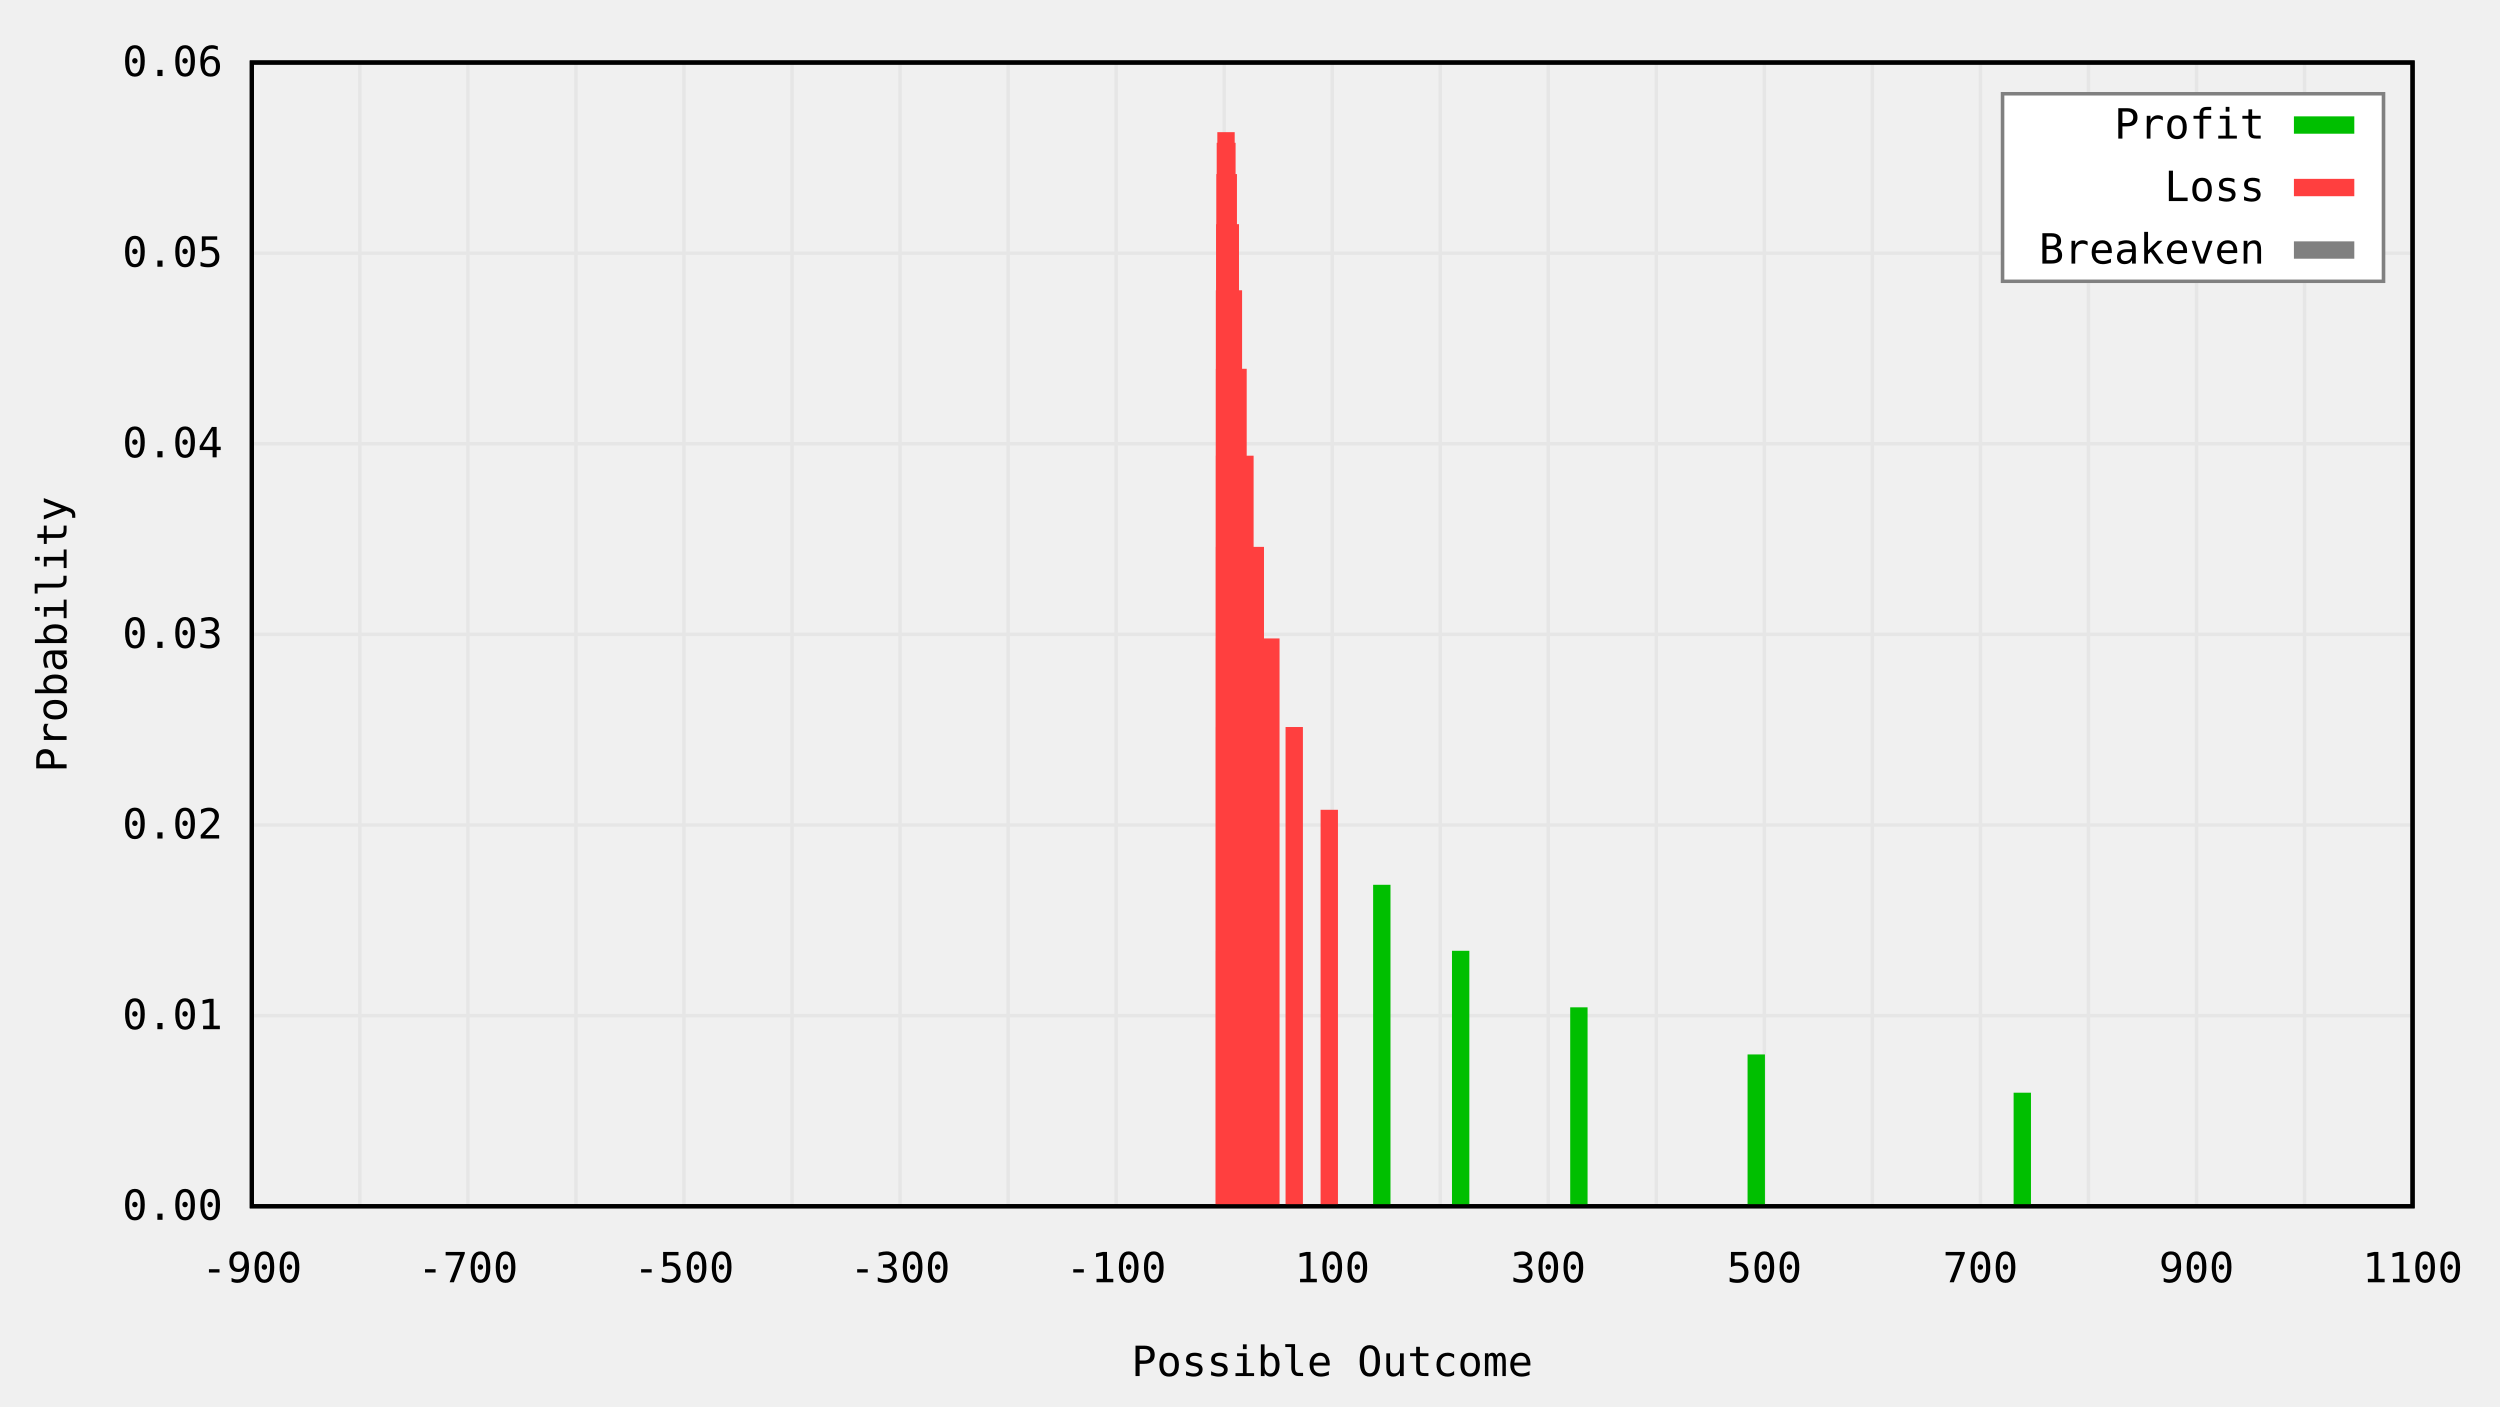
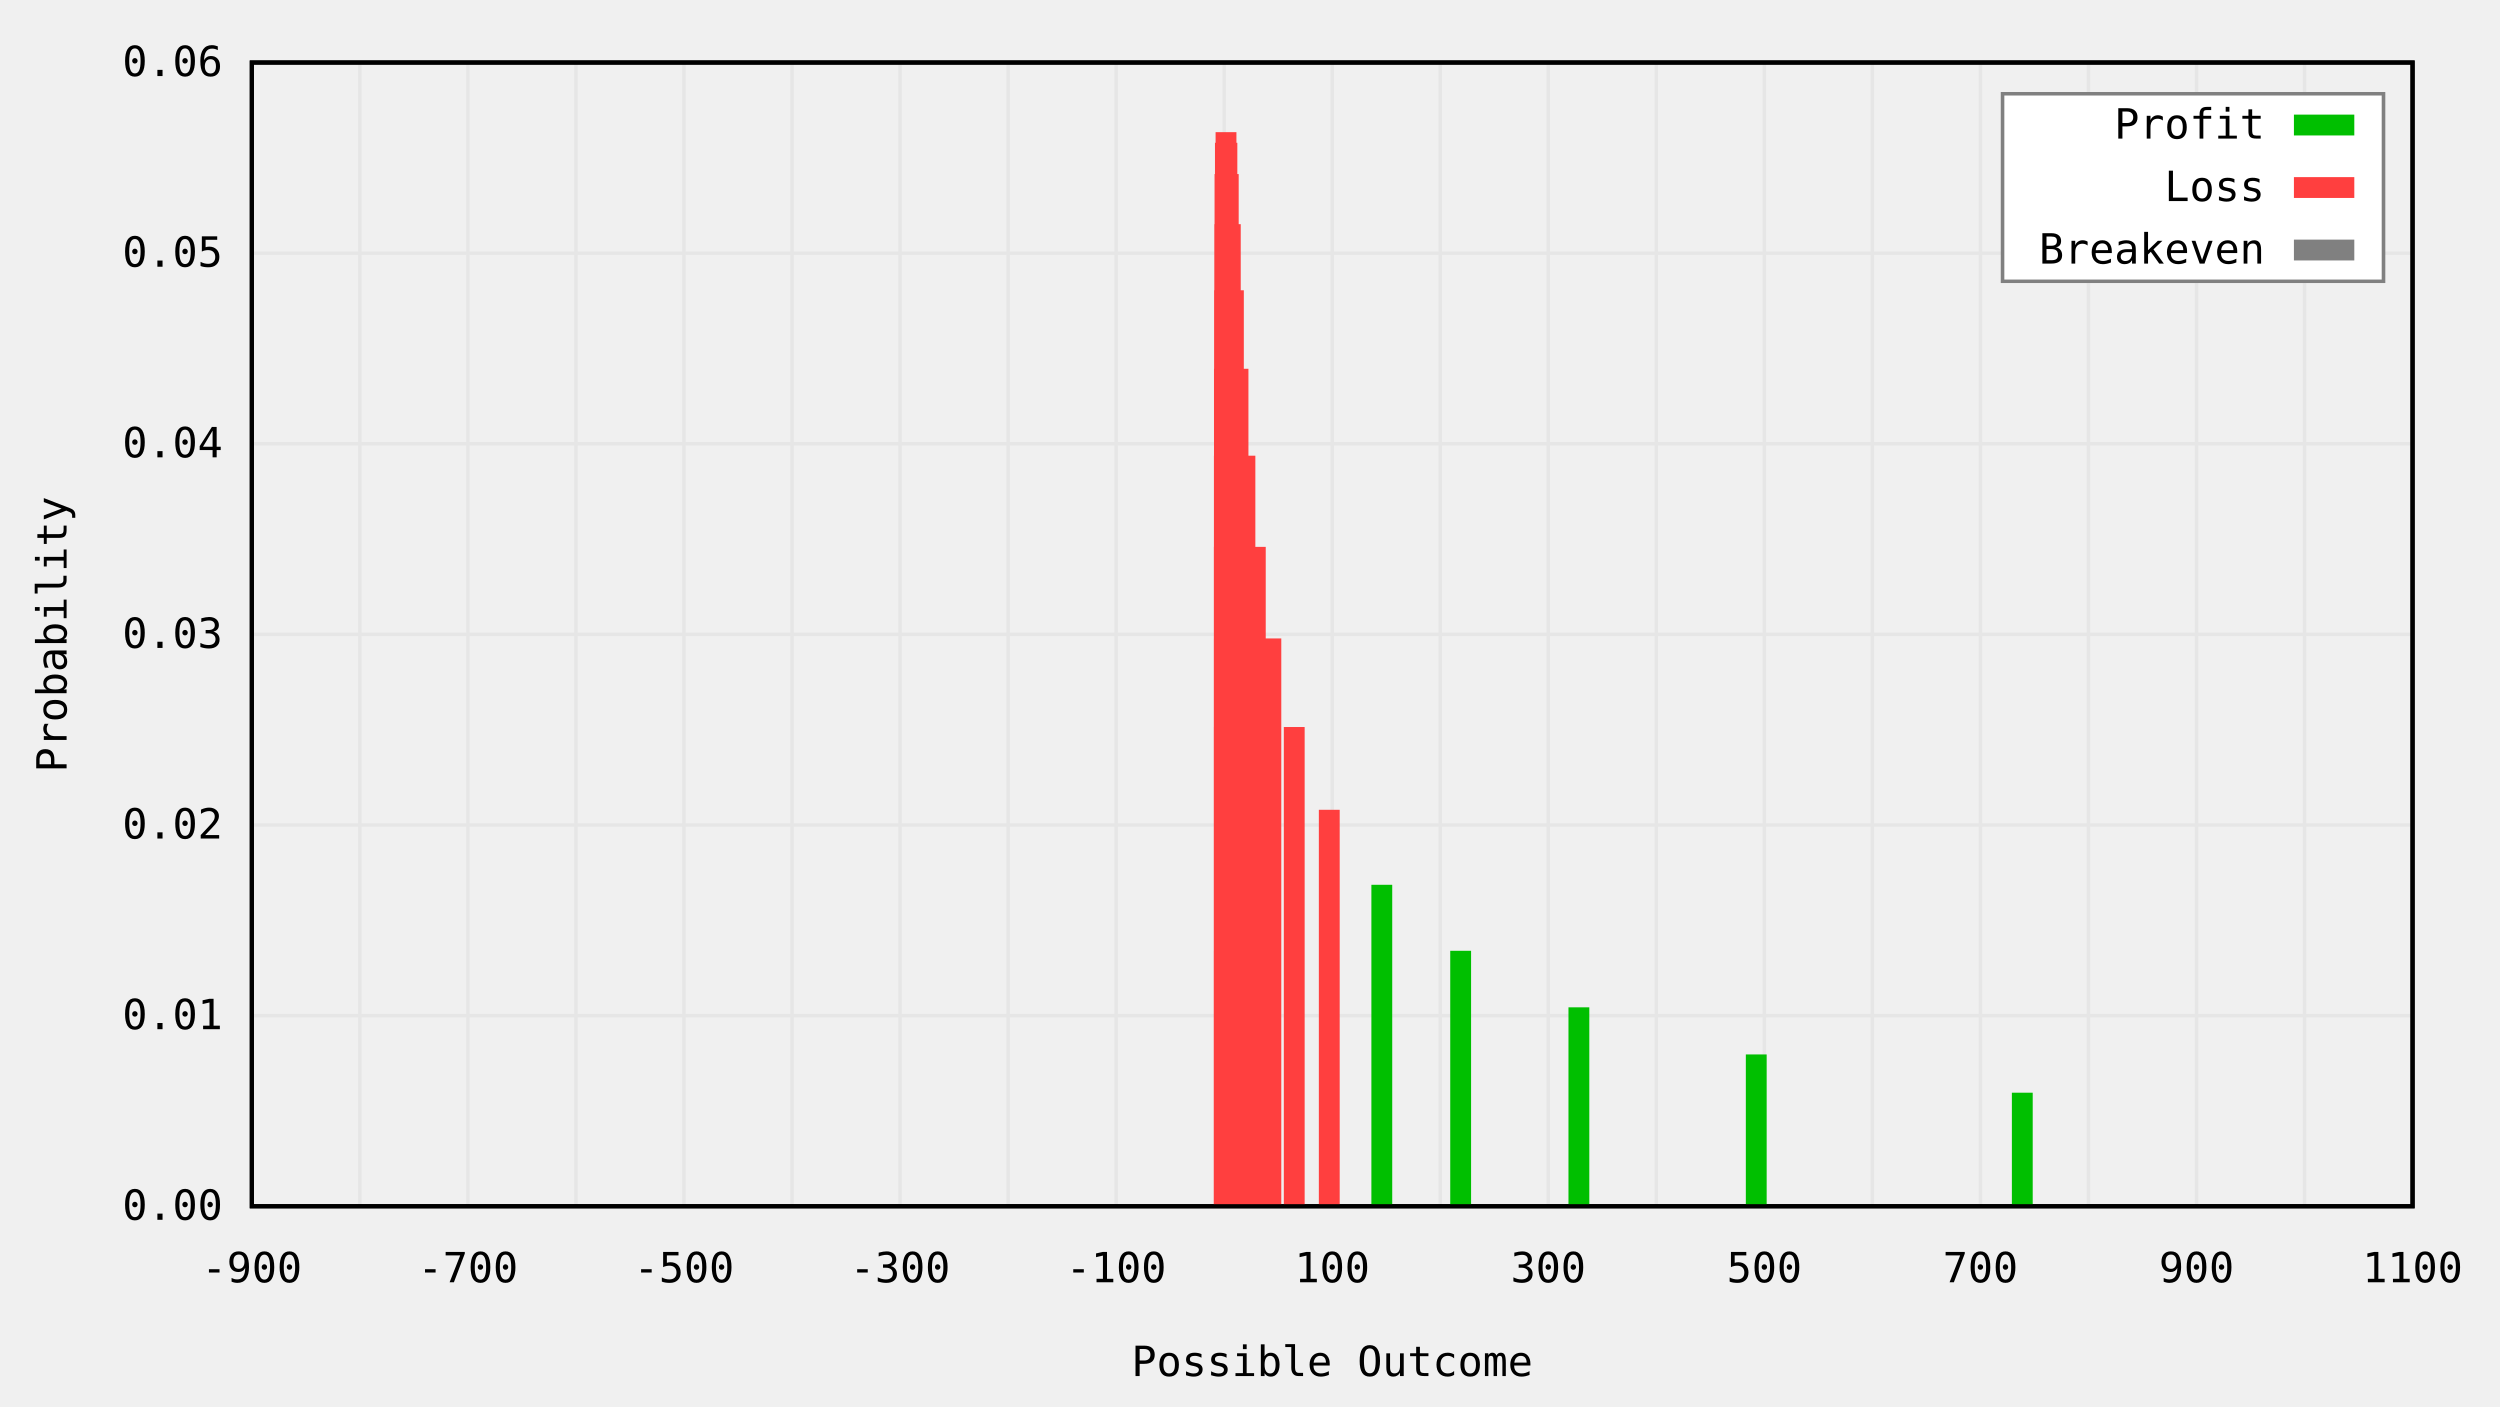
<svg xmlns="http://www.w3.org/2000/svg" xmlns:xlink="http://www.w3.org/1999/xlink" width="720" height="405" viewBox="0 0 720 405">
  <g id="gnuplot_canvas">
    <rect x="0" y="0" width="720" height="405" fill="none" />
    <defs>
      <circle id="gpDot" r="0.5" stroke-width="0.5" stroke="currentColor" />
      <path id="gpPt0" stroke-width="0.222" stroke="currentColor" d="M-1,0 h2 M0,-1 v2" />
      <path id="gpPt1" stroke-width="0.222" stroke="currentColor" d="M-1,-1 L1,1 M1,-1 L-1,1" />
      <path id="gpPt2" stroke-width="0.222" stroke="currentColor" d="M-1,0 L1,0 M0,-1 L0,1 M-1,-1 L1,1 M-1,1 L1,-1" />
      <rect id="gpPt3" stroke-width="0.222" stroke="currentColor" x="-1" y="-1" width="2" height="2" />
      <rect id="gpPt4" stroke-width="0.222" stroke="currentColor" fill="currentColor" x="-1" y="-1" width="2" height="2" />
      <circle id="gpPt5" stroke-width="0.222" stroke="currentColor" cx="0" cy="0" r="1" />
      <use xlink:href="#gpPt5" id="gpPt6" fill="currentColor" stroke="none" />
      <path id="gpPt7" stroke-width="0.222" stroke="currentColor" d="M0,-1.33 L-1.33,0.67 L1.33,0.67 z" />
      <use xlink:href="#gpPt7" id="gpPt8" fill="currentColor" stroke="none" />
      <use xlink:href="#gpPt7" id="gpPt9" stroke="currentColor" transform="rotate(180)" />
      <use xlink:href="#gpPt9" id="gpPt10" fill="currentColor" stroke="none" />
      <use xlink:href="#gpPt3" id="gpPt11" stroke="currentColor" transform="rotate(45)" />
      <use xlink:href="#gpPt11" id="gpPt12" fill="currentColor" stroke="none" />
      <path id="gpPt13" stroke-width="0.222" stroke="currentColor" d="M0,1.330 L1.265,0.411 L0.782,-1.067 L-0.782,-1.076 L-1.265,0.411 z" />
      <use xlink:href="#gpPt13" id="gpPt14" fill="currentColor" stroke="none" />
      <filter id="textbox" filterUnits="objectBoundingBox" x="0" y="0" height="1" width="1">
        <feFlood flood-color="white" flood-opacity="1" result="bgnd" />
        <feComposite in="SourceGraphic" in2="bgnd" operator="atop" />
      </filter>
      <filter id="greybox" filterUnits="objectBoundingBox" x="0" y="0" height="1" width="1">
        <feFlood flood-color="lightgrey" flood-opacity="1" result="grey" />
        <feComposite in="SourceGraphic" in2="grey" operator="atop" />
      </filter>
    </defs>
    <g fill="none" color="white" stroke="currentColor" stroke-width="1.00" stroke-linecap="butt" stroke-linejoin="miter">
</g>
    <g fill="none" color="white" stroke="currentColor" stroke-width="1.20" stroke-linecap="butt" stroke-linejoin="miter">
</g>
    <g fill="none" color="black" stroke="currentColor" stroke-width="1.20" stroke-linecap="butt" stroke-linejoin="miter">
</g>
    <g fill="none" color="black" stroke="black" stroke-width="1.00" stroke-linecap="butt" stroke-linejoin="miter">
</g>
    <g fill="none" color="black" stroke="currentColor" stroke-width="1.00" stroke-linecap="butt" stroke-linejoin="miter">
      <path stroke="rgb(230, 230, 230)" class="gridline" d="M72.53,347.40 L694.82,347.40  " />
    </g>
    <g fill="none" color="black" stroke="rgb(230, 230, 230)" stroke-width="1.20" stroke-linecap="butt" stroke-linejoin="miter">
</g>
    <g fill="none" color="black" stroke="currentColor" stroke-width="1.20" stroke-linecap="butt" stroke-linejoin="miter">
      <path stroke="black" d="M72.53,347.40 M694.82,347.40  " />
      <g transform="translate(64.14,351.30)" stroke="none" fill="black" font-family="monospace" font-size="12.00" text-anchor="end">
        <text>
          <tspan font-family="monospace">0.00</tspan>
        </text>
      </g>
    </g>
    <g fill="none" color="black" stroke="currentColor" stroke-width="1.20" stroke-linecap="butt" stroke-linejoin="miter">
</g>
    <g fill="none" color="black" stroke="black" stroke-width="1.00" stroke-linecap="butt" stroke-linejoin="miter">
</g>
    <g fill="none" color="black" stroke="currentColor" stroke-width="1.00" stroke-linecap="butt" stroke-linejoin="miter">
      <path stroke="rgb(230, 230, 230)" class="gridline" d="M72.53,292.50 L694.82,292.50  " />
    </g>
    <g fill="none" color="black" stroke="rgb(230, 230, 230)" stroke-width="1.20" stroke-linecap="butt" stroke-linejoin="miter">
</g>
    <g fill="none" color="black" stroke="currentColor" stroke-width="1.20" stroke-linecap="butt" stroke-linejoin="miter">
      <path stroke="black" d="M72.53,292.50 M694.82,292.50  " />
      <g transform="translate(64.14,296.40)" stroke="none" fill="black" font-family="monospace" font-size="12.00" text-anchor="end">
        <text>
          <tspan font-family="monospace">0.01</tspan>
        </text>
      </g>
    </g>
    <g fill="none" color="black" stroke="currentColor" stroke-width="1.20" stroke-linecap="butt" stroke-linejoin="miter">
</g>
    <g fill="none" color="black" stroke="black" stroke-width="1.00" stroke-linecap="butt" stroke-linejoin="miter">
</g>
    <g fill="none" color="black" stroke="currentColor" stroke-width="1.00" stroke-linecap="butt" stroke-linejoin="miter">
      <path stroke="rgb(230, 230, 230)" class="gridline" d="M72.53,237.60 L694.82,237.60  " />
    </g>
    <g fill="none" color="black" stroke="rgb(230, 230, 230)" stroke-width="1.20" stroke-linecap="butt" stroke-linejoin="miter">
</g>
    <g fill="none" color="black" stroke="currentColor" stroke-width="1.20" stroke-linecap="butt" stroke-linejoin="miter">
      <path stroke="black" d="M72.53,237.60 M694.82,237.60  " />
      <g transform="translate(64.14,241.50)" stroke="none" fill="black" font-family="monospace" font-size="12.00" text-anchor="end">
        <text>
          <tspan font-family="monospace">0.02</tspan>
        </text>
      </g>
    </g>
    <g fill="none" color="black" stroke="currentColor" stroke-width="1.20" stroke-linecap="butt" stroke-linejoin="miter">
</g>
    <g fill="none" color="black" stroke="black" stroke-width="1.00" stroke-linecap="butt" stroke-linejoin="miter">
</g>
    <g fill="none" color="black" stroke="currentColor" stroke-width="1.00" stroke-linecap="butt" stroke-linejoin="miter">
      <path stroke="rgb(230, 230, 230)" class="gridline" d="M72.53,182.70 L694.82,182.70  " />
    </g>
    <g fill="none" color="black" stroke="rgb(230, 230, 230)" stroke-width="1.20" stroke-linecap="butt" stroke-linejoin="miter">
</g>
    <g fill="none" color="black" stroke="currentColor" stroke-width="1.20" stroke-linecap="butt" stroke-linejoin="miter">
      <path stroke="black" d="M72.53,182.70 M694.82,182.70  " />
      <g transform="translate(64.14,186.60)" stroke="none" fill="black" font-family="monospace" font-size="12.00" text-anchor="end">
        <text>
          <tspan font-family="monospace">0.03</tspan>
        </text>
      </g>
    </g>
    <g fill="none" color="black" stroke="currentColor" stroke-width="1.20" stroke-linecap="butt" stroke-linejoin="miter">
</g>
    <g fill="none" color="black" stroke="black" stroke-width="1.00" stroke-linecap="butt" stroke-linejoin="miter">
</g>
    <g fill="none" color="black" stroke="currentColor" stroke-width="1.00" stroke-linecap="butt" stroke-linejoin="miter">
      <path stroke="rgb(230, 230, 230)" class="gridline" d="M72.53,127.81 L694.82,127.81  " />
    </g>
    <g fill="none" color="black" stroke="rgb(230, 230, 230)" stroke-width="1.20" stroke-linecap="butt" stroke-linejoin="miter">
</g>
    <g fill="none" color="black" stroke="currentColor" stroke-width="1.20" stroke-linecap="butt" stroke-linejoin="miter">
      <path stroke="black" d="M72.53,127.81 M694.82,127.81  " />
      <g transform="translate(64.14,131.71)" stroke="none" fill="black" font-family="monospace" font-size="12.00" text-anchor="end">
        <text>
          <tspan font-family="monospace">0.04</tspan>
        </text>
      </g>
    </g>
    <g fill="none" color="black" stroke="currentColor" stroke-width="1.20" stroke-linecap="butt" stroke-linejoin="miter">
</g>
    <g fill="none" color="black" stroke="black" stroke-width="1.00" stroke-linecap="butt" stroke-linejoin="miter">
</g>
    <g fill="none" color="black" stroke="currentColor" stroke-width="1.00" stroke-linecap="butt" stroke-linejoin="miter">
      <path stroke="rgb(230, 230, 230)" class="gridline" d="M72.53,72.91 L576.75,72.91 M686.43,72.91 L694.82,72.91  " />
    </g>
    <g fill="none" color="black" stroke="rgb(230, 230, 230)" stroke-width="1.20" stroke-linecap="butt" stroke-linejoin="miter">
</g>
    <g fill="none" color="black" stroke="currentColor" stroke-width="1.20" stroke-linecap="butt" stroke-linejoin="miter">
      <path stroke="black" d="M72.53,72.91 M694.82,72.91  " />
      <g transform="translate(64.14,76.81)" stroke="none" fill="black" font-family="monospace" font-size="12.00" text-anchor="end">
        <text>
          <tspan font-family="monospace">0.05</tspan>
        </text>
      </g>
    </g>
    <g fill="none" color="black" stroke="currentColor" stroke-width="1.20" stroke-linecap="butt" stroke-linejoin="miter">
</g>
    <g fill="none" color="black" stroke="black" stroke-width="1.00" stroke-linecap="butt" stroke-linejoin="miter">
</g>
    <g fill="none" color="black" stroke="currentColor" stroke-width="1.00" stroke-linecap="butt" stroke-linejoin="miter">
      <path stroke="rgb(230, 230, 230)" class="gridline" d="M72.53,18.01 L694.82,18.01  " />
    </g>
    <g fill="none" color="black" stroke="rgb(230, 230, 230)" stroke-width="1.20" stroke-linecap="butt" stroke-linejoin="miter">
</g>
    <g fill="none" color="black" stroke="currentColor" stroke-width="1.20" stroke-linecap="butt" stroke-linejoin="miter">
      <path stroke="black" d="M72.53,18.01 M694.82,18.01  " />
      <g transform="translate(64.14,21.91)" stroke="none" fill="black" font-family="monospace" font-size="12.00" text-anchor="end">
        <text>
          <tspan font-family="monospace">0.06</tspan>
        </text>
      </g>
    </g>
    <g fill="none" color="black" stroke="currentColor" stroke-width="1.20" stroke-linecap="butt" stroke-linejoin="miter">
</g>
    <g fill="none" color="black" stroke="black" stroke-width="1.00" stroke-linecap="butt" stroke-linejoin="miter">
</g>
    <g fill="none" color="black" stroke="currentColor" stroke-width="1.00" stroke-linecap="butt" stroke-linejoin="miter">
      <path stroke="rgb(230, 230, 230)" class="gridline" d="M72.53,347.40 L72.53,18.01  " />
    </g>
    <g fill="none" color="black" stroke="rgb(230, 230, 230)" stroke-width="1.20" stroke-linecap="butt" stroke-linejoin="miter">
</g>
    <g fill="none" color="black" stroke="currentColor" stroke-width="1.20" stroke-linecap="butt" stroke-linejoin="miter">
      <path stroke="black" d="M72.53,347.40 M72.53,18.01  " />
      <g transform="translate(72.53,369.30)" stroke="none" fill="black" font-family="monospace" font-size="12.00" text-anchor="middle">
        <text>
          <tspan font-family="monospace">-900</tspan>
        </text>
      </g>
    </g>
    <g fill="none" color="black" stroke="currentColor" stroke-width="1.20" stroke-linecap="butt" stroke-linejoin="miter">
</g>
    <g fill="none" color="black" stroke="black" stroke-width="1.00" stroke-linecap="butt" stroke-linejoin="miter">
</g>
    <g fill="none" color="black" stroke="currentColor" stroke-width="1.00" stroke-linecap="butt" stroke-linejoin="miter">
      <path stroke="rgb(230, 230, 230)" class="gridline" d="M103.64,347.40 L103.64,18.01  " />
    </g>
    <g fill="none" color="black" stroke="rgb(230, 230, 230)" stroke-width="1.20" stroke-linecap="butt" stroke-linejoin="miter">
</g>
    <g fill="none" color="black" stroke="currentColor" stroke-width="1.20" stroke-linecap="butt" stroke-linejoin="miter">
      <path stroke="black" d="M103.64,347.40 M103.64,18.01  " />
    </g>
    <g fill="none" color="black" stroke="black" stroke-width="1.00" stroke-linecap="butt" stroke-linejoin="miter">
</g>
    <g fill="none" color="black" stroke="currentColor" stroke-width="1.00" stroke-linecap="butt" stroke-linejoin="miter">
      <path stroke="rgb(230, 230, 230)" class="gridline" d="M134.76,347.40 L134.76,18.01  " />
    </g>
    <g fill="none" color="black" stroke="rgb(230, 230, 230)" stroke-width="1.20" stroke-linecap="butt" stroke-linejoin="miter">
</g>
    <g fill="none" color="black" stroke="currentColor" stroke-width="1.20" stroke-linecap="butt" stroke-linejoin="miter">
      <path stroke="black" d="M134.76,347.40 M134.76,18.01  " />
      <g transform="translate(134.76,369.30)" stroke="none" fill="black" font-family="monospace" font-size="12.00" text-anchor="middle">
        <text>
          <tspan font-family="monospace">-700</tspan>
        </text>
      </g>
    </g>
    <g fill="none" color="black" stroke="currentColor" stroke-width="1.20" stroke-linecap="butt" stroke-linejoin="miter">
</g>
    <g fill="none" color="black" stroke="black" stroke-width="1.00" stroke-linecap="butt" stroke-linejoin="miter">
</g>
    <g fill="none" color="black" stroke="currentColor" stroke-width="1.00" stroke-linecap="butt" stroke-linejoin="miter">
      <path stroke="rgb(230, 230, 230)" class="gridline" d="M165.87,347.40 L165.87,18.01  " />
    </g>
    <g fill="none" color="black" stroke="rgb(230, 230, 230)" stroke-width="1.20" stroke-linecap="butt" stroke-linejoin="miter">
</g>
    <g fill="none" color="black" stroke="currentColor" stroke-width="1.20" stroke-linecap="butt" stroke-linejoin="miter">
      <path stroke="black" d="M165.87,347.40 M165.87,18.01  " />
    </g>
    <g fill="none" color="black" stroke="black" stroke-width="1.00" stroke-linecap="butt" stroke-linejoin="miter">
</g>
    <g fill="none" color="black" stroke="currentColor" stroke-width="1.00" stroke-linecap="butt" stroke-linejoin="miter">
      <path stroke="rgb(230, 230, 230)" class="gridline" d="M196.99,347.40 L196.99,18.01  " />
    </g>
    <g fill="none" color="black" stroke="rgb(230, 230, 230)" stroke-width="1.20" stroke-linecap="butt" stroke-linejoin="miter">
</g>
    <g fill="none" color="black" stroke="currentColor" stroke-width="1.20" stroke-linecap="butt" stroke-linejoin="miter">
      <path stroke="black" d="M196.99,347.40 M196.99,18.01  " />
      <g transform="translate(196.99,369.30)" stroke="none" fill="black" font-family="monospace" font-size="12.00" text-anchor="middle">
        <text>
          <tspan font-family="monospace">-500</tspan>
        </text>
      </g>
    </g>
    <g fill="none" color="black" stroke="currentColor" stroke-width="1.20" stroke-linecap="butt" stroke-linejoin="miter">
</g>
    <g fill="none" color="black" stroke="black" stroke-width="1.00" stroke-linecap="butt" stroke-linejoin="miter">
</g>
    <g fill="none" color="black" stroke="currentColor" stroke-width="1.00" stroke-linecap="butt" stroke-linejoin="miter">
      <path stroke="rgb(230, 230, 230)" class="gridline" d="M228.10,347.40 L228.10,18.01  " />
    </g>
    <g fill="none" color="black" stroke="rgb(230, 230, 230)" stroke-width="1.20" stroke-linecap="butt" stroke-linejoin="miter">
</g>
    <g fill="none" color="black" stroke="currentColor" stroke-width="1.20" stroke-linecap="butt" stroke-linejoin="miter">
      <path stroke="black" d="M228.10,347.40 M228.10,18.01  " />
    </g>
    <g fill="none" color="black" stroke="black" stroke-width="1.00" stroke-linecap="butt" stroke-linejoin="miter">
</g>
    <g fill="none" color="black" stroke="currentColor" stroke-width="1.00" stroke-linecap="butt" stroke-linejoin="miter">
      <path stroke="rgb(230, 230, 230)" class="gridline" d="M259.22,347.40 L259.22,18.01  " />
    </g>
    <g fill="none" color="black" stroke="rgb(230, 230, 230)" stroke-width="1.20" stroke-linecap="butt" stroke-linejoin="miter">
</g>
    <g fill="none" color="black" stroke="currentColor" stroke-width="1.20" stroke-linecap="butt" stroke-linejoin="miter">
      <path stroke="black" d="M259.22,347.40 M259.22,18.01  " />
      <g transform="translate(259.22,369.30)" stroke="none" fill="black" font-family="monospace" font-size="12.00" text-anchor="middle">
        <text>
          <tspan font-family="monospace">-300</tspan>
        </text>
      </g>
    </g>
    <g fill="none" color="black" stroke="currentColor" stroke-width="1.20" stroke-linecap="butt" stroke-linejoin="miter">
</g>
    <g fill="none" color="black" stroke="black" stroke-width="1.00" stroke-linecap="butt" stroke-linejoin="miter">
</g>
    <g fill="none" color="black" stroke="currentColor" stroke-width="1.00" stroke-linecap="butt" stroke-linejoin="miter">
      <path stroke="rgb(230, 230, 230)" class="gridline" d="M290.33,347.40 L290.33,18.01  " />
    </g>
    <g fill="none" color="black" stroke="rgb(230, 230, 230)" stroke-width="1.20" stroke-linecap="butt" stroke-linejoin="miter">
</g>
    <g fill="none" color="black" stroke="currentColor" stroke-width="1.20" stroke-linecap="butt" stroke-linejoin="miter">
      <path stroke="black" d="M290.33,347.40 M290.33,18.01  " />
    </g>
    <g fill="none" color="black" stroke="black" stroke-width="1.00" stroke-linecap="butt" stroke-linejoin="miter">
</g>
    <g fill="none" color="black" stroke="currentColor" stroke-width="1.00" stroke-linecap="butt" stroke-linejoin="miter">
      <path stroke="rgb(230, 230, 230)" class="gridline" d="M321.45,347.40 L321.45,18.01  " />
    </g>
    <g fill="none" color="black" stroke="rgb(230, 230, 230)" stroke-width="1.20" stroke-linecap="butt" stroke-linejoin="miter">
</g>
    <g fill="none" color="black" stroke="currentColor" stroke-width="1.20" stroke-linecap="butt" stroke-linejoin="miter">
      <path stroke="black" d="M321.45,347.40 M321.45,18.01  " />
      <g transform="translate(321.45,369.30)" stroke="none" fill="black" font-family="monospace" font-size="12.00" text-anchor="middle">
        <text>
          <tspan font-family="monospace">-100</tspan>
        </text>
      </g>
    </g>
    <g fill="none" color="black" stroke="currentColor" stroke-width="1.20" stroke-linecap="butt" stroke-linejoin="miter">
</g>
    <g fill="none" color="black" stroke="black" stroke-width="1.00" stroke-linecap="butt" stroke-linejoin="miter">
</g>
    <g fill="none" color="black" stroke="currentColor" stroke-width="1.00" stroke-linecap="butt" stroke-linejoin="miter">
      <path stroke="rgb(230, 230, 230)" class="gridline" d="M352.56,347.40 L352.56,18.01  " />
    </g>
    <g fill="none" color="black" stroke="rgb(230, 230, 230)" stroke-width="1.20" stroke-linecap="butt" stroke-linejoin="miter">
</g>
    <g fill="none" color="black" stroke="currentColor" stroke-width="1.20" stroke-linecap="butt" stroke-linejoin="miter">
      <path stroke="black" d="M352.56,347.40 M352.56,18.01  " />
    </g>
    <g fill="none" color="black" stroke="black" stroke-width="1.00" stroke-linecap="butt" stroke-linejoin="miter">
</g>
    <g fill="none" color="black" stroke="currentColor" stroke-width="1.00" stroke-linecap="butt" stroke-linejoin="miter">
      <path stroke="rgb(230, 230, 230)" class="gridline" d="M383.68,347.40 L383.68,18.01  " />
    </g>
    <g fill="none" color="black" stroke="rgb(230, 230, 230)" stroke-width="1.20" stroke-linecap="butt" stroke-linejoin="miter">
</g>
    <g fill="none" color="black" stroke="currentColor" stroke-width="1.20" stroke-linecap="butt" stroke-linejoin="miter">
      <path stroke="black" d="M383.68,347.40 M383.68,18.01  " />
      <g transform="translate(383.68,369.30)" stroke="none" fill="black" font-family="monospace" font-size="12.00" text-anchor="middle">
        <text>
          <tspan font-family="monospace"> 100</tspan>
        </text>
      </g>
    </g>
    <g fill="none" color="black" stroke="currentColor" stroke-width="1.20" stroke-linecap="butt" stroke-linejoin="miter">
</g>
    <g fill="none" color="black" stroke="black" stroke-width="1.00" stroke-linecap="butt" stroke-linejoin="miter">
</g>
    <g fill="none" color="black" stroke="currentColor" stroke-width="1.00" stroke-linecap="butt" stroke-linejoin="miter">
      <path stroke="rgb(230, 230, 230)" class="gridline" d="M414.79,347.40 L414.79,18.01  " />
    </g>
    <g fill="none" color="black" stroke="rgb(230, 230, 230)" stroke-width="1.20" stroke-linecap="butt" stroke-linejoin="miter">
</g>
    <g fill="none" color="black" stroke="currentColor" stroke-width="1.20" stroke-linecap="butt" stroke-linejoin="miter">
      <path stroke="black" d="M414.79,347.40 M414.79,18.01  " />
    </g>
    <g fill="none" color="black" stroke="black" stroke-width="1.00" stroke-linecap="butt" stroke-linejoin="miter">
</g>
    <g fill="none" color="black" stroke="currentColor" stroke-width="1.00" stroke-linecap="butt" stroke-linejoin="miter">
      <path stroke="rgb(230, 230, 230)" class="gridline" d="M445.90,347.40 L445.90,18.01  " />
    </g>
    <g fill="none" color="black" stroke="rgb(230, 230, 230)" stroke-width="1.20" stroke-linecap="butt" stroke-linejoin="miter">
</g>
    <g fill="none" color="black" stroke="currentColor" stroke-width="1.20" stroke-linecap="butt" stroke-linejoin="miter">
      <path stroke="black" d="M445.90,347.40 M445.90,18.01  " />
      <g transform="translate(445.90,369.30)" stroke="none" fill="black" font-family="monospace" font-size="12.00" text-anchor="middle">
        <text>
          <tspan font-family="monospace"> 300</tspan>
        </text>
      </g>
    </g>
    <g fill="none" color="black" stroke="currentColor" stroke-width="1.20" stroke-linecap="butt" stroke-linejoin="miter">
</g>
    <g fill="none" color="black" stroke="black" stroke-width="1.00" stroke-linecap="butt" stroke-linejoin="miter">
</g>
    <g fill="none" color="black" stroke="currentColor" stroke-width="1.00" stroke-linecap="butt" stroke-linejoin="miter">
      <path stroke="rgb(230, 230, 230)" class="gridline" d="M477.02,347.40 L477.02,18.01  " />
    </g>
    <g fill="none" color="black" stroke="rgb(230, 230, 230)" stroke-width="1.20" stroke-linecap="butt" stroke-linejoin="miter">
</g>
    <g fill="none" color="black" stroke="currentColor" stroke-width="1.20" stroke-linecap="butt" stroke-linejoin="miter">
      <path stroke="black" d="M477.02,347.40 M477.02,18.01  " />
    </g>
    <g fill="none" color="black" stroke="black" stroke-width="1.00" stroke-linecap="butt" stroke-linejoin="miter">
</g>
    <g fill="none" color="black" stroke="currentColor" stroke-width="1.00" stroke-linecap="butt" stroke-linejoin="miter">
      <path stroke="rgb(230, 230, 230)" class="gridline" d="M508.13,347.40 L508.13,18.01  " />
    </g>
    <g fill="none" color="black" stroke="rgb(230, 230, 230)" stroke-width="1.20" stroke-linecap="butt" stroke-linejoin="miter">
</g>
    <g fill="none" color="black" stroke="currentColor" stroke-width="1.20" stroke-linecap="butt" stroke-linejoin="miter">
      <path stroke="black" d="M508.13,347.40 M508.13,18.01  " />
      <g transform="translate(508.13,369.30)" stroke="none" fill="black" font-family="monospace" font-size="12.00" text-anchor="middle">
        <text>
          <tspan font-family="monospace"> 500</tspan>
        </text>
      </g>
    </g>
    <g fill="none" color="black" stroke="currentColor" stroke-width="1.20" stroke-linecap="butt" stroke-linejoin="miter">
</g>
    <g fill="none" color="black" stroke="black" stroke-width="1.00" stroke-linecap="butt" stroke-linejoin="miter">
</g>
    <g fill="none" color="black" stroke="currentColor" stroke-width="1.00" stroke-linecap="butt" stroke-linejoin="miter">
      <path stroke="rgb(230, 230, 230)" class="gridline" d="M539.25,347.40 L539.25,18.01  " />
    </g>
    <g fill="none" color="black" stroke="rgb(230, 230, 230)" stroke-width="1.20" stroke-linecap="butt" stroke-linejoin="miter">
</g>
    <g fill="none" color="black" stroke="currentColor" stroke-width="1.20" stroke-linecap="butt" stroke-linejoin="miter">
      <path stroke="black" d="M539.25,347.40 M539.25,18.01  " />
    </g>
    <g fill="none" color="black" stroke="black" stroke-width="1.00" stroke-linecap="butt" stroke-linejoin="miter">
</g>
    <g fill="none" color="black" stroke="currentColor" stroke-width="1.00" stroke-linecap="butt" stroke-linejoin="miter">
      <path stroke="rgb(230, 230, 230)" class="gridline" d="M570.36,347.40 L570.36,18.01  " />
    </g>
    <g fill="none" color="black" stroke="rgb(230, 230, 230)" stroke-width="1.20" stroke-linecap="butt" stroke-linejoin="miter">
</g>
    <g fill="none" color="black" stroke="currentColor" stroke-width="1.20" stroke-linecap="butt" stroke-linejoin="miter">
      <path stroke="black" d="M570.36,347.40 M570.36,18.01  " />
      <g transform="translate(570.36,369.30)" stroke="none" fill="black" font-family="monospace" font-size="12.00" text-anchor="middle">
        <text>
          <tspan font-family="monospace"> 700</tspan>
        </text>
      </g>
    </g>
    <g fill="none" color="black" stroke="currentColor" stroke-width="1.20" stroke-linecap="butt" stroke-linejoin="miter">
</g>
    <g fill="none" color="black" stroke="black" stroke-width="1.00" stroke-linecap="butt" stroke-linejoin="miter">
</g>
    <g fill="none" color="black" stroke="currentColor" stroke-width="1.00" stroke-linecap="butt" stroke-linejoin="miter">
      <path stroke="rgb(230, 230, 230)" class="gridline" d="M601.48,347.40 L601.48,81.01 M601.48,27.01 L601.48,18.01  " />
    </g>
    <g fill="none" color="black" stroke="rgb(230, 230, 230)" stroke-width="1.20" stroke-linecap="butt" stroke-linejoin="miter">
</g>
    <g fill="none" color="black" stroke="currentColor" stroke-width="1.20" stroke-linecap="butt" stroke-linejoin="miter">
      <path stroke="black" d="M601.48,347.40 M601.48,18.01  " />
    </g>
    <g fill="none" color="black" stroke="black" stroke-width="1.00" stroke-linecap="butt" stroke-linejoin="miter">
</g>
    <g fill="none" color="black" stroke="currentColor" stroke-width="1.00" stroke-linecap="butt" stroke-linejoin="miter">
      <path stroke="rgb(230, 230, 230)" class="gridline" d="M632.59,347.40 L632.59,81.01 M632.59,27.01 L632.59,18.01  " />
    </g>
    <g fill="none" color="black" stroke="rgb(230, 230, 230)" stroke-width="1.20" stroke-linecap="butt" stroke-linejoin="miter">
</g>
    <g fill="none" color="black" stroke="currentColor" stroke-width="1.20" stroke-linecap="butt" stroke-linejoin="miter">
      <path stroke="black" d="M632.59,347.40 M632.59,18.01  " />
      <g transform="translate(632.59,369.30)" stroke="none" fill="black" font-family="monospace" font-size="12.00" text-anchor="middle">
        <text>
          <tspan font-family="monospace"> 900</tspan>
        </text>
      </g>
    </g>
    <g fill="none" color="black" stroke="currentColor" stroke-width="1.20" stroke-linecap="butt" stroke-linejoin="miter">
</g>
    <g fill="none" color="black" stroke="black" stroke-width="1.00" stroke-linecap="butt" stroke-linejoin="miter">
</g>
    <g fill="none" color="black" stroke="currentColor" stroke-width="1.00" stroke-linecap="butt" stroke-linejoin="miter">
      <path stroke="rgb(230, 230, 230)" class="gridline" d="M663.71,347.40 L663.71,81.01 M663.71,27.01 L663.71,18.01  " />
    </g>
    <g fill="none" color="black" stroke="rgb(230, 230, 230)" stroke-width="1.20" stroke-linecap="butt" stroke-linejoin="miter">
</g>
    <g fill="none" color="black" stroke="currentColor" stroke-width="1.20" stroke-linecap="butt" stroke-linejoin="miter">
      <path stroke="black" d="M663.71,347.40 M663.71,18.01  " />
    </g>
    <g fill="none" color="black" stroke="black" stroke-width="1.00" stroke-linecap="butt" stroke-linejoin="miter">
</g>
    <g fill="none" color="black" stroke="currentColor" stroke-width="1.00" stroke-linecap="butt" stroke-linejoin="miter">
      <path stroke="rgb(230, 230, 230)" class="gridline" d="M694.82,347.40 L694.82,18.01  " />
    </g>
    <g fill="none" color="black" stroke="rgb(230, 230, 230)" stroke-width="1.20" stroke-linecap="butt" stroke-linejoin="miter">
</g>
    <g fill="none" color="black" stroke="currentColor" stroke-width="1.20" stroke-linecap="butt" stroke-linejoin="miter">
      <path stroke="black" d="M694.82,347.40 M694.82,18.01  " />
      <g transform="translate(694.82,369.30)" stroke="none" fill="black" font-family="monospace" font-size="12.00" text-anchor="middle">
        <text>
          <tspan font-family="monospace"> 1100</tspan>
        </text>
      </g>
    </g>
    <g fill="none" color="black" stroke="currentColor" stroke-width="1.20" stroke-linecap="butt" stroke-linejoin="miter">
</g>
    <g fill="none" color="black" stroke="currentColor" stroke-width="1.20" stroke-linecap="butt" stroke-linejoin="miter">
      <path stroke="black" d="M72.53,18.01 L72.53,347.40 L694.82,347.40 L694.82,18.01 L72.53,18.01 Z  " />
    </g>
    <g fill="none" color="black" stroke="currentColor" stroke-width="1.20" stroke-linecap="butt" stroke-linejoin="miter">
      <g transform="translate(19.18,182.71) rotate(270)" stroke="none" fill="black" font-family="monospace" font-size="12.00" text-anchor="middle">
        <text>
          <tspan font-family="monospace">Probability</tspan>
        </text>
      </g>
    </g>
    <g fill="none" color="black" stroke="currentColor" stroke-width="1.20" stroke-linecap="butt" stroke-linejoin="miter">
      <g transform="translate(383.67,396.30)" stroke="none" fill="black" font-family="monospace" font-size="12.00" text-anchor="middle">
        <text>
          <tspan font-family="monospace">Possible Outcome</tspan>
        </text>
      </g>
    </g>
    <g fill="none" color="black" stroke="currentColor" stroke-width="1.20" stroke-linecap="butt" stroke-linejoin="miter">
</g>
    <g fill="none" color="black" stroke="currentColor" stroke-width="1.00" stroke-linecap="butt" stroke-linejoin="miter">
</g>
    <g fill="none" color="black" stroke="currentColor" stroke-width="1.00" stroke-linecap="butt" stroke-linejoin="miter">
      <path stroke="rgb(128, 128, 128)" d="M576.75,81.01 L576.75,27.01 L686.43,27.01 L686.43,81.01 L576.75,81.01 Z  " />
    </g>
    <g id="gnuplot_plot_1">
-       <g fill="none" color="white" stroke="rgb(128, 128, 128)" stroke-width="5.00" stroke-linecap="butt" stroke-linejoin="miter">
- </g>
-       <g fill="none" color="black" stroke="currentColor" stroke-width="5.00" stroke-linecap="butt" stroke-linejoin="miter">
+       <g fill="none" color="white" stroke="rgb(128, 128, 128)" stroke-width="6.00" stroke-linecap="butt" stroke-linejoin="miter">
+ </g>
+       <g fill="none" color="black" stroke="currentColor" stroke-width="6.00" stroke-linecap="butt" stroke-linejoin="miter">
        <path stroke="rgb(  0, 191,   0)" d="M397.96,347.40 L397.96,254.82 M420.67,347.40 L420.67,273.83 M454.72,347.40 L454.72,290.11 M505.80,347.40 L505.80,303.68   M582.42,347.40 L582.42,314.70  " />
      </g>
    </g>
    <g id="gnuplot_plot_2">
-       <g fill="none" color="black" stroke="currentColor" stroke-width="5.00" stroke-linecap="butt" stroke-linejoin="miter">
+       <g fill="none" color="black" stroke="currentColor" stroke-width="6.00" stroke-linecap="butt" stroke-linejoin="miter">
        <path stroke="rgb(255,  63,  63)" d="M352.56,347.40 L352.56,347.39 M352.56,347.40 L352.56,347.38 M352.56,347.40 L352.56,347.37 M352.56,347.40 L352.56,347.34   M352.56,347.40 L352.56,347.29 M352.56,347.40 L352.56,347.20 M352.56,347.40 L352.56,347.06 M352.56,347.40 L352.56,346.82   M352.56,347.40 L352.56,346.45 M352.56,347.40 L352.56,345.87 M352.56,347.40 L352.56,344.99 M352.56,347.40 L352.56,343.68   M352.56,347.40 L352.56,341.77 M352.56,347.40 L352.56,339.06 M352.56,347.40 L352.56,335.30 M352.56,347.40 L352.56,330.20   M352.56,347.40 L352.56,323.44 M352.56,347.40 L352.56,314.70 M352.56,347.40 L352.56,303.68 M352.56,347.40 L352.56,290.11   M352.56,347.40 L352.56,273.83 M352.57,347.40 L352.57,254.82 M352.57,347.40 L352.57,233.22 M352.57,347.40 L352.57,209.38   M352.58,347.40 L352.58,183.87 M352.59,347.40 L352.59,157.50 M352.61,347.40 L352.61,131.24 M352.63,347.40 L352.63,106.21   M352.66,347.40 L352.66,83.60 M352.72,347.40 L352.72,64.56 M352.79,347.40 L352.79,50.13 M352.91,347.40 L352.91,41.12   M353.09,347.40 L353.09,38.06 M353.35,347.40 L353.35,41.12 M353.74,347.40 L353.74,50.13 M354.33,347.40 L354.33,64.56   M355.22,347.40 L355.22,83.60 M356.55,347.40 L356.55,106.21 M358.54,347.40 L358.54,131.24 M361.53,347.40 L361.53,157.50   M366.01,347.40 L366.01,183.87 M372.74,347.40 L372.74,209.38 M382.83,347.40 L382.83,233.22  " />
      </g>
    </g>
    <g id="gnuplot_plot_3">
-       <g fill="none" color="black" stroke="currentColor" stroke-width="5.00" stroke-linecap="butt" stroke-linejoin="miter">
+       <g fill="none" color="black" stroke="currentColor" stroke-width="6.00" stroke-linecap="butt" stroke-linejoin="miter">
</g>
    </g>
    <g stroke="none" shape-rendering="crispEdges">
      <polygon fill="white" points="576.75,81.01 686.43,81.01 686.43,27.01 576.75,27.01 " />
    </g>
    <g fill="none" color="white" stroke="white" stroke-width="1.00" stroke-linecap="butt" stroke-linejoin="miter">
</g>
    <g fill="none" color="black" stroke="currentColor" stroke-width="1.00" stroke-linecap="butt" stroke-linejoin="miter">
      <path stroke="rgb(128, 128, 128)" d="M576.75,81.01 L576.75,27.01 L686.43,27.01 L686.43,81.01 L576.75,81.01 Z  " />
    </g>
    <g id="gnuplot_plot_1">
-       <g fill="none" color="white" stroke="rgb(128, 128, 128)" stroke-width="5.00" stroke-linecap="butt" stroke-linejoin="miter">
- </g>
-       <g fill="none" color="black" stroke="currentColor" stroke-width="5.00" stroke-linecap="butt" stroke-linejoin="miter">
+       <g fill="none" color="white" stroke="rgb(128, 128, 128)" stroke-width="6.00" stroke-linecap="butt" stroke-linejoin="miter">
+ </g>
+       <g fill="none" color="black" stroke="currentColor" stroke-width="6.00" stroke-linecap="butt" stroke-linejoin="miter">
        <g transform="translate(652.26,39.91)" stroke="none" fill="black" font-family="monospace" font-size="12.00" text-anchor="end">
          <text>
            <tspan font-family="monospace">Profit</tspan>
          </text>
        </g>
      </g>
-       <g fill="none" color="black" stroke="currentColor" stroke-width="5.00" stroke-linecap="butt" stroke-linejoin="miter">
+       <g fill="none" color="black" stroke="currentColor" stroke-width="6.00" stroke-linecap="butt" stroke-linejoin="miter">
        <path stroke="rgb(  0, 191,   0)" d="M660.65,36.01 L678.04,36.01  " />
      </g>
    </g>
    <g id="gnuplot_plot_2">
-       <g fill="none" color="black" stroke="currentColor" stroke-width="5.00" stroke-linecap="butt" stroke-linejoin="miter">
+       <g fill="none" color="black" stroke="currentColor" stroke-width="6.00" stroke-linecap="butt" stroke-linejoin="miter">
        <g transform="translate(652.26,57.91)" stroke="none" fill="black" font-family="monospace" font-size="12.00" text-anchor="end">
          <text>
            <tspan font-family="monospace">Loss</tspan>
          </text>
        </g>
      </g>
-       <g fill="none" color="black" stroke="currentColor" stroke-width="5.00" stroke-linecap="butt" stroke-linejoin="miter">
+       <g fill="none" color="black" stroke="currentColor" stroke-width="6.00" stroke-linecap="butt" stroke-linejoin="miter">
        <path stroke="rgb(255,  63,  63)" d="M660.65,54.01 L678.04,54.01  " />
      </g>
    </g>
    <g id="gnuplot_plot_3">
-       <g fill="none" color="black" stroke="currentColor" stroke-width="5.00" stroke-linecap="butt" stroke-linejoin="miter">
+       <g fill="none" color="black" stroke="currentColor" stroke-width="6.00" stroke-linecap="butt" stroke-linejoin="miter">
        <g transform="translate(652.26,75.91)" stroke="none" fill="black" font-family="monospace" font-size="12.00" text-anchor="end">
          <text>
            <tspan font-family="monospace">Breakeven</tspan>
          </text>
        </g>
      </g>
-       <g fill="none" color="black" stroke="currentColor" stroke-width="5.00" stroke-linecap="butt" stroke-linejoin="miter">
+       <g fill="none" color="black" stroke="currentColor" stroke-width="6.00" stroke-linecap="butt" stroke-linejoin="miter">
        <path stroke="rgb(128, 128, 128)" d="M660.65,72.01 L678.04,72.01  " />
      </g>
    </g>
    <g fill="none" color="white" stroke="rgb(128, 128, 128)" stroke-width="2.00" stroke-linecap="butt" stroke-linejoin="miter">
</g>
    <g fill="none" color="black" stroke="currentColor" stroke-width="2.00" stroke-linecap="butt" stroke-linejoin="miter">
</g>
    <g fill="none" color="black" stroke="black" stroke-width="1.20" stroke-linecap="butt" stroke-linejoin="miter">
</g>
    <g fill="none" color="black" stroke="currentColor" stroke-width="1.20" stroke-linecap="butt" stroke-linejoin="miter">
      <path stroke="black" d="M72.53,18.01 L72.53,347.40 L694.82,347.40 L694.82,18.01 L72.53,18.01 Z  " />
    </g>
    <g fill="none" color="black" stroke="currentColor" stroke-width="1.20" stroke-linecap="butt" stroke-linejoin="miter">
</g>
  </g>
</svg>
